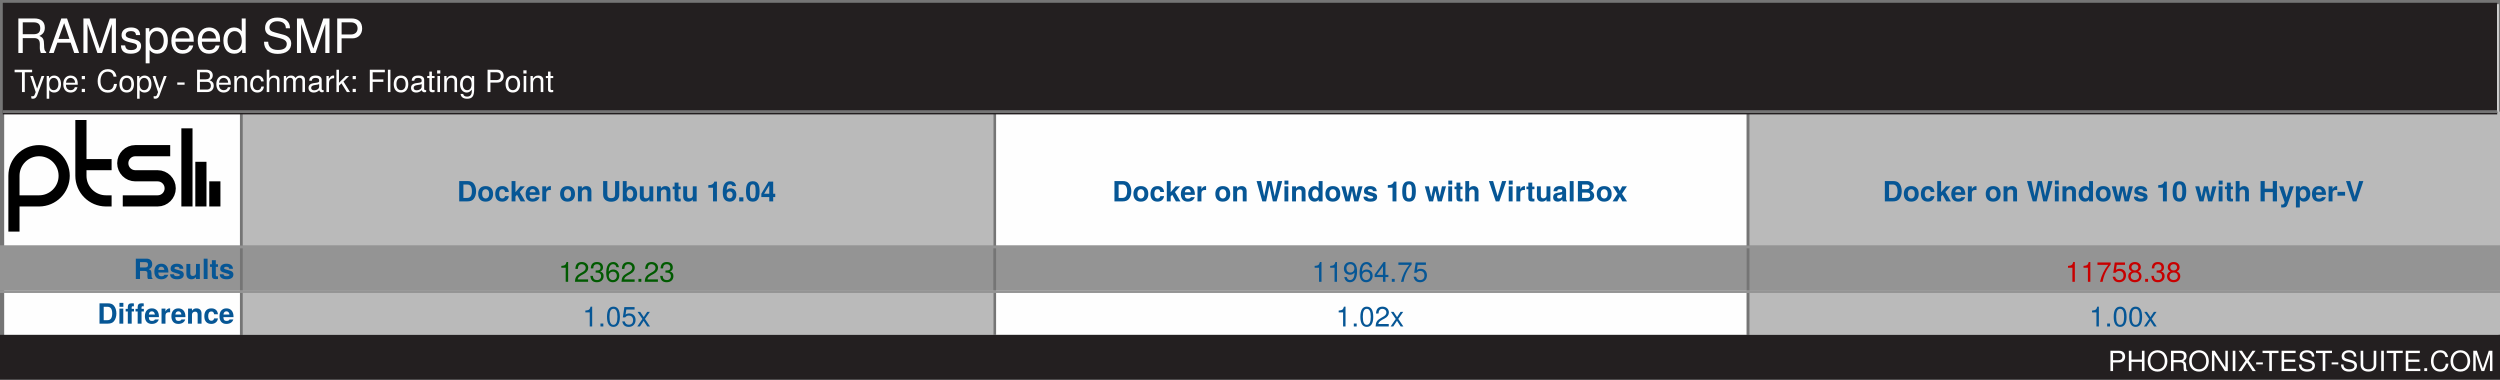
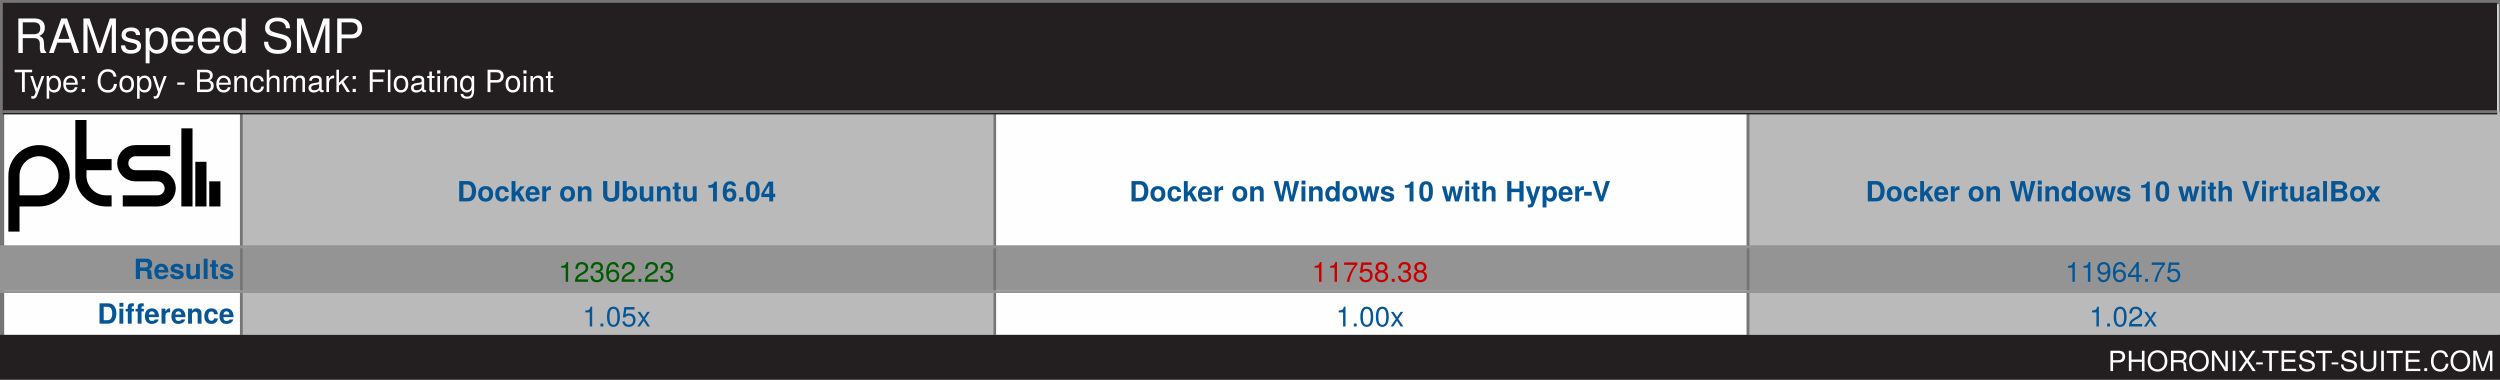
<svg xmlns="http://www.w3.org/2000/svg" xmlns:xlink="http://www.w3.org/1999/xlink" version="1.1" font-family="sans-serif, droid-sans, helvetica, verdana, tahoma" viewbox="0 0 896 136" width="896" height="136" preserveAspectRatio="xMinYMin meet">
  <rect x="0" y="0" width="896" height="136" fill="#FEFEFE" stroke="#757575" stroke-width="2" />
  <rect x="1" y="1" width="895" height="135" fill="#FEFEFE" stroke="#757575" stroke-width="1" />
  <path d="m74 22v9m-5-16v16m-5-28v28m-23-2h12.5c2.485 0 4.5-2.015 4.5-4.5s-2.015-4.5-4.5-4.5h-8c-2.485 0-4.5-2.015-4.5-4.5s2.015-4.5 4.5-4.5h12.5m-21 5h-11m11 13h-2c-4.971 0-9-4.029-9-9v-20m-24 40v-20c0-4.971 4.029-9 9-9 4.971 0 9 4.029 9 9s-4.029 9-9 9h-9" stroke="#000000" stroke-width="4" fill="none" transform="translate(3,43)" />
  <line x1="86" y1="80" x2="896" y2="80" stroke="#BABABA" stroke-width="80" stroke-dasharray="270,270" />
  <line x1="448" y1="88" x2="448" y2="120" stroke="#949494" stroke-width="896" stroke-dasharray="16,16" />
  <line x1="86" y1="80" x2="896" y2="80" stroke="#757575" stroke-width="80" stroke-dasharray="1,269" />
  <rect x="1" y="1" width="894" height="40" fill="#231f20" />
  <text x="5" y="19" font-size="17" fill="#FEFEFE" text-anchor="start">RAMspeed SMP</text>
  <text x="5" y="33" font-size="11" fill="#FEFEFE" text-anchor="start">Type: Copy - Benchmark: Floating Point</text>
  <line x1="1" y1="40" x2="895" y2="40" stroke="#757575" stroke-width="1" />
  <g font-size="10" font-weight="bold" text-anchor="end" fill="#065695">
    <text x="84" y="100" fill="#065695">Results</text>
    <text x="84" y="116" fill="#065695">Difference</text>
  </g>
  <g font-size="10" fill="#065695" font-weight="bold" text-anchor="middle" dominant-baseline="text-before-edge">
    <text x="221" y="64">Docker on Ubuntu 16.04</text>
-     <text x="491" y="64">Docker on Windows 10 with VirtualBox</text>
-     <text x="761" y="64">Docker on Windows 10 with Hyper-V</text>
+     <text x="491" y="64">Docker on Windows 10 with Hyper-V</text>
+     <text x="761" y="64">Docker on Windows 10 with VirtualBox</text>
  </g>
  <g />
  <g text-anchor="middle" font-size="10">
    <text x="221" y="101" fill="#005a00">12362.23</text>
    <text x="221" y="117" fill="#065695">1.05x</text>
-     <text x="491" y="101" fill="#065695">11964.75</text>
-     <text x="491" y="117" fill="#065695">1.02x</text>
-     <text x="761" y="101" fill="#C80000">11758.38</text>
-     <text x="761" y="117" fill="#065695">1.00x</text>
+     <text x="491" y="101" fill="#C80000">11758.38</text>
+     <text x="491" y="117" fill="#065695">1.00x</text>
+     <text x="761" y="101" fill="#065695">11964.75</text>
+     <text x="761" y="117" fill="#065695">1.02x</text>
  </g>
  <line x1="448" y1="88" x2="448" y2="120" stroke="#949494" stroke-width="896" stroke-dasharray="1,15" />
  <rect x="0" y="120" width="896" height="16" fill="#231f20" />
  <a xlink:href="http://www.phoronix-test-suite.com/" xlink:show="new">
    <text x="894" y="133" font-size="10" fill="#FFFFFF" text-anchor="end" xlink:show="new">PHORONIX-TEST-SUITE.COM</text>
  </a>
</svg>
